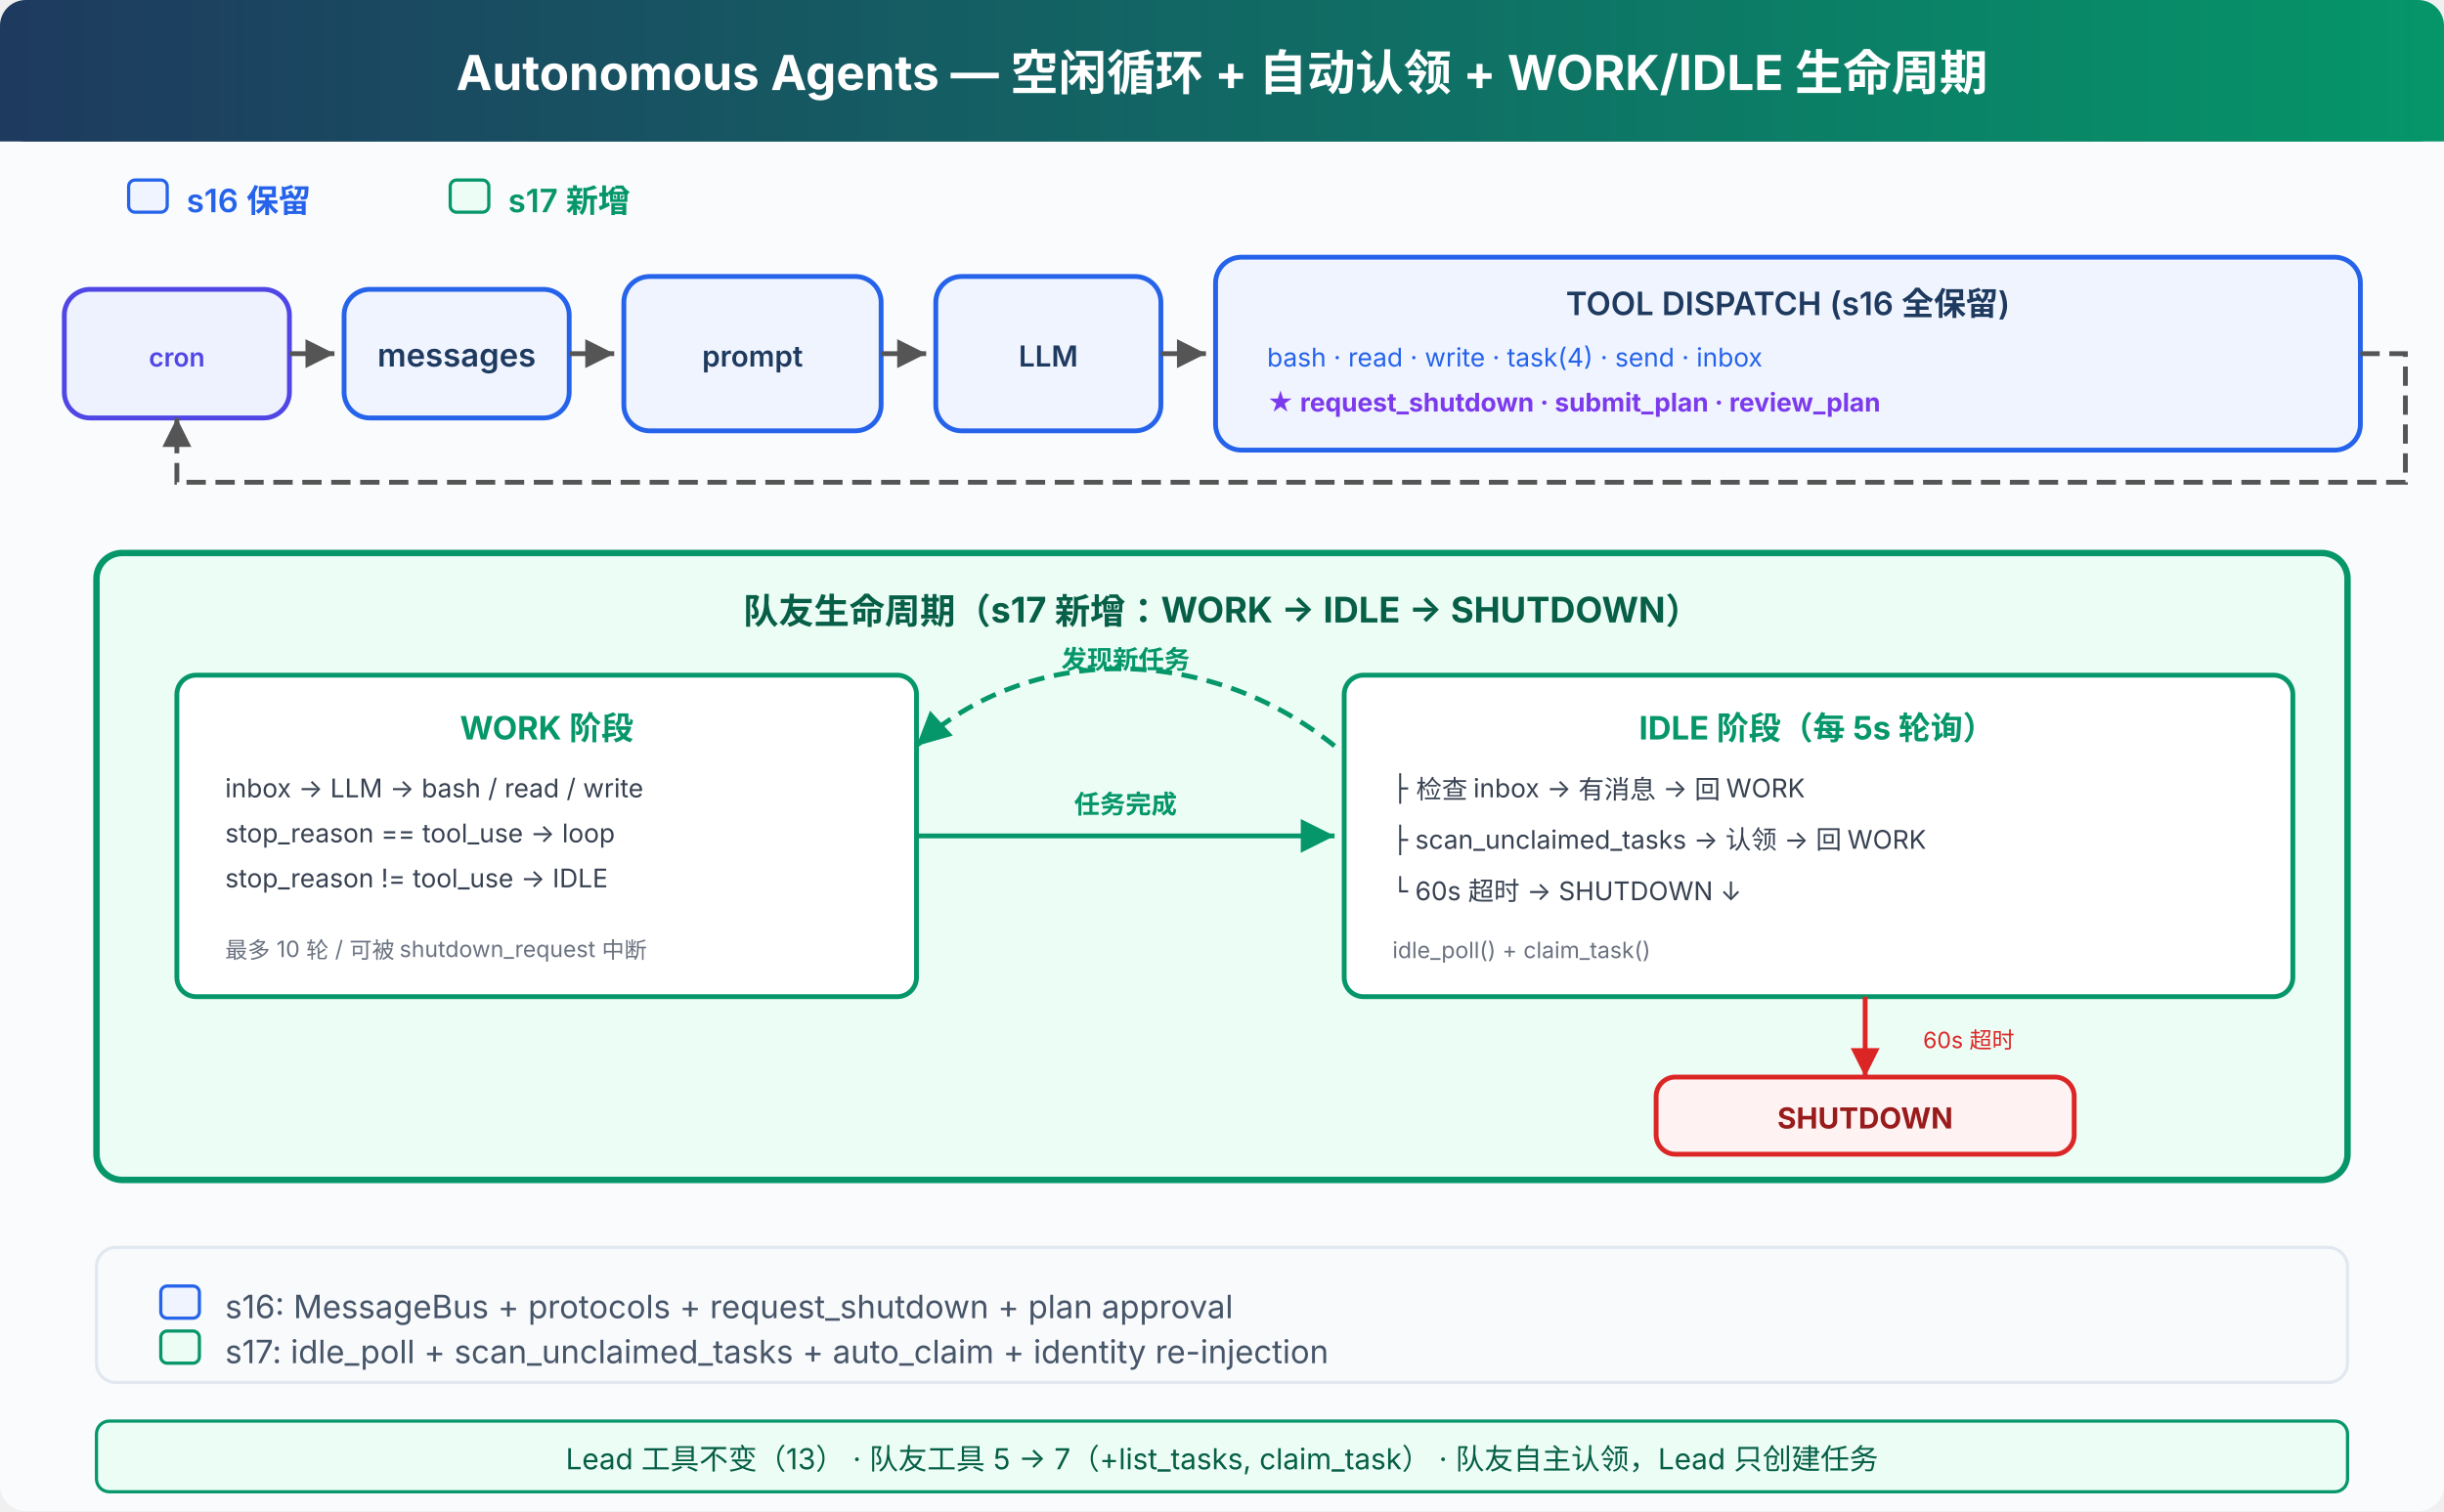
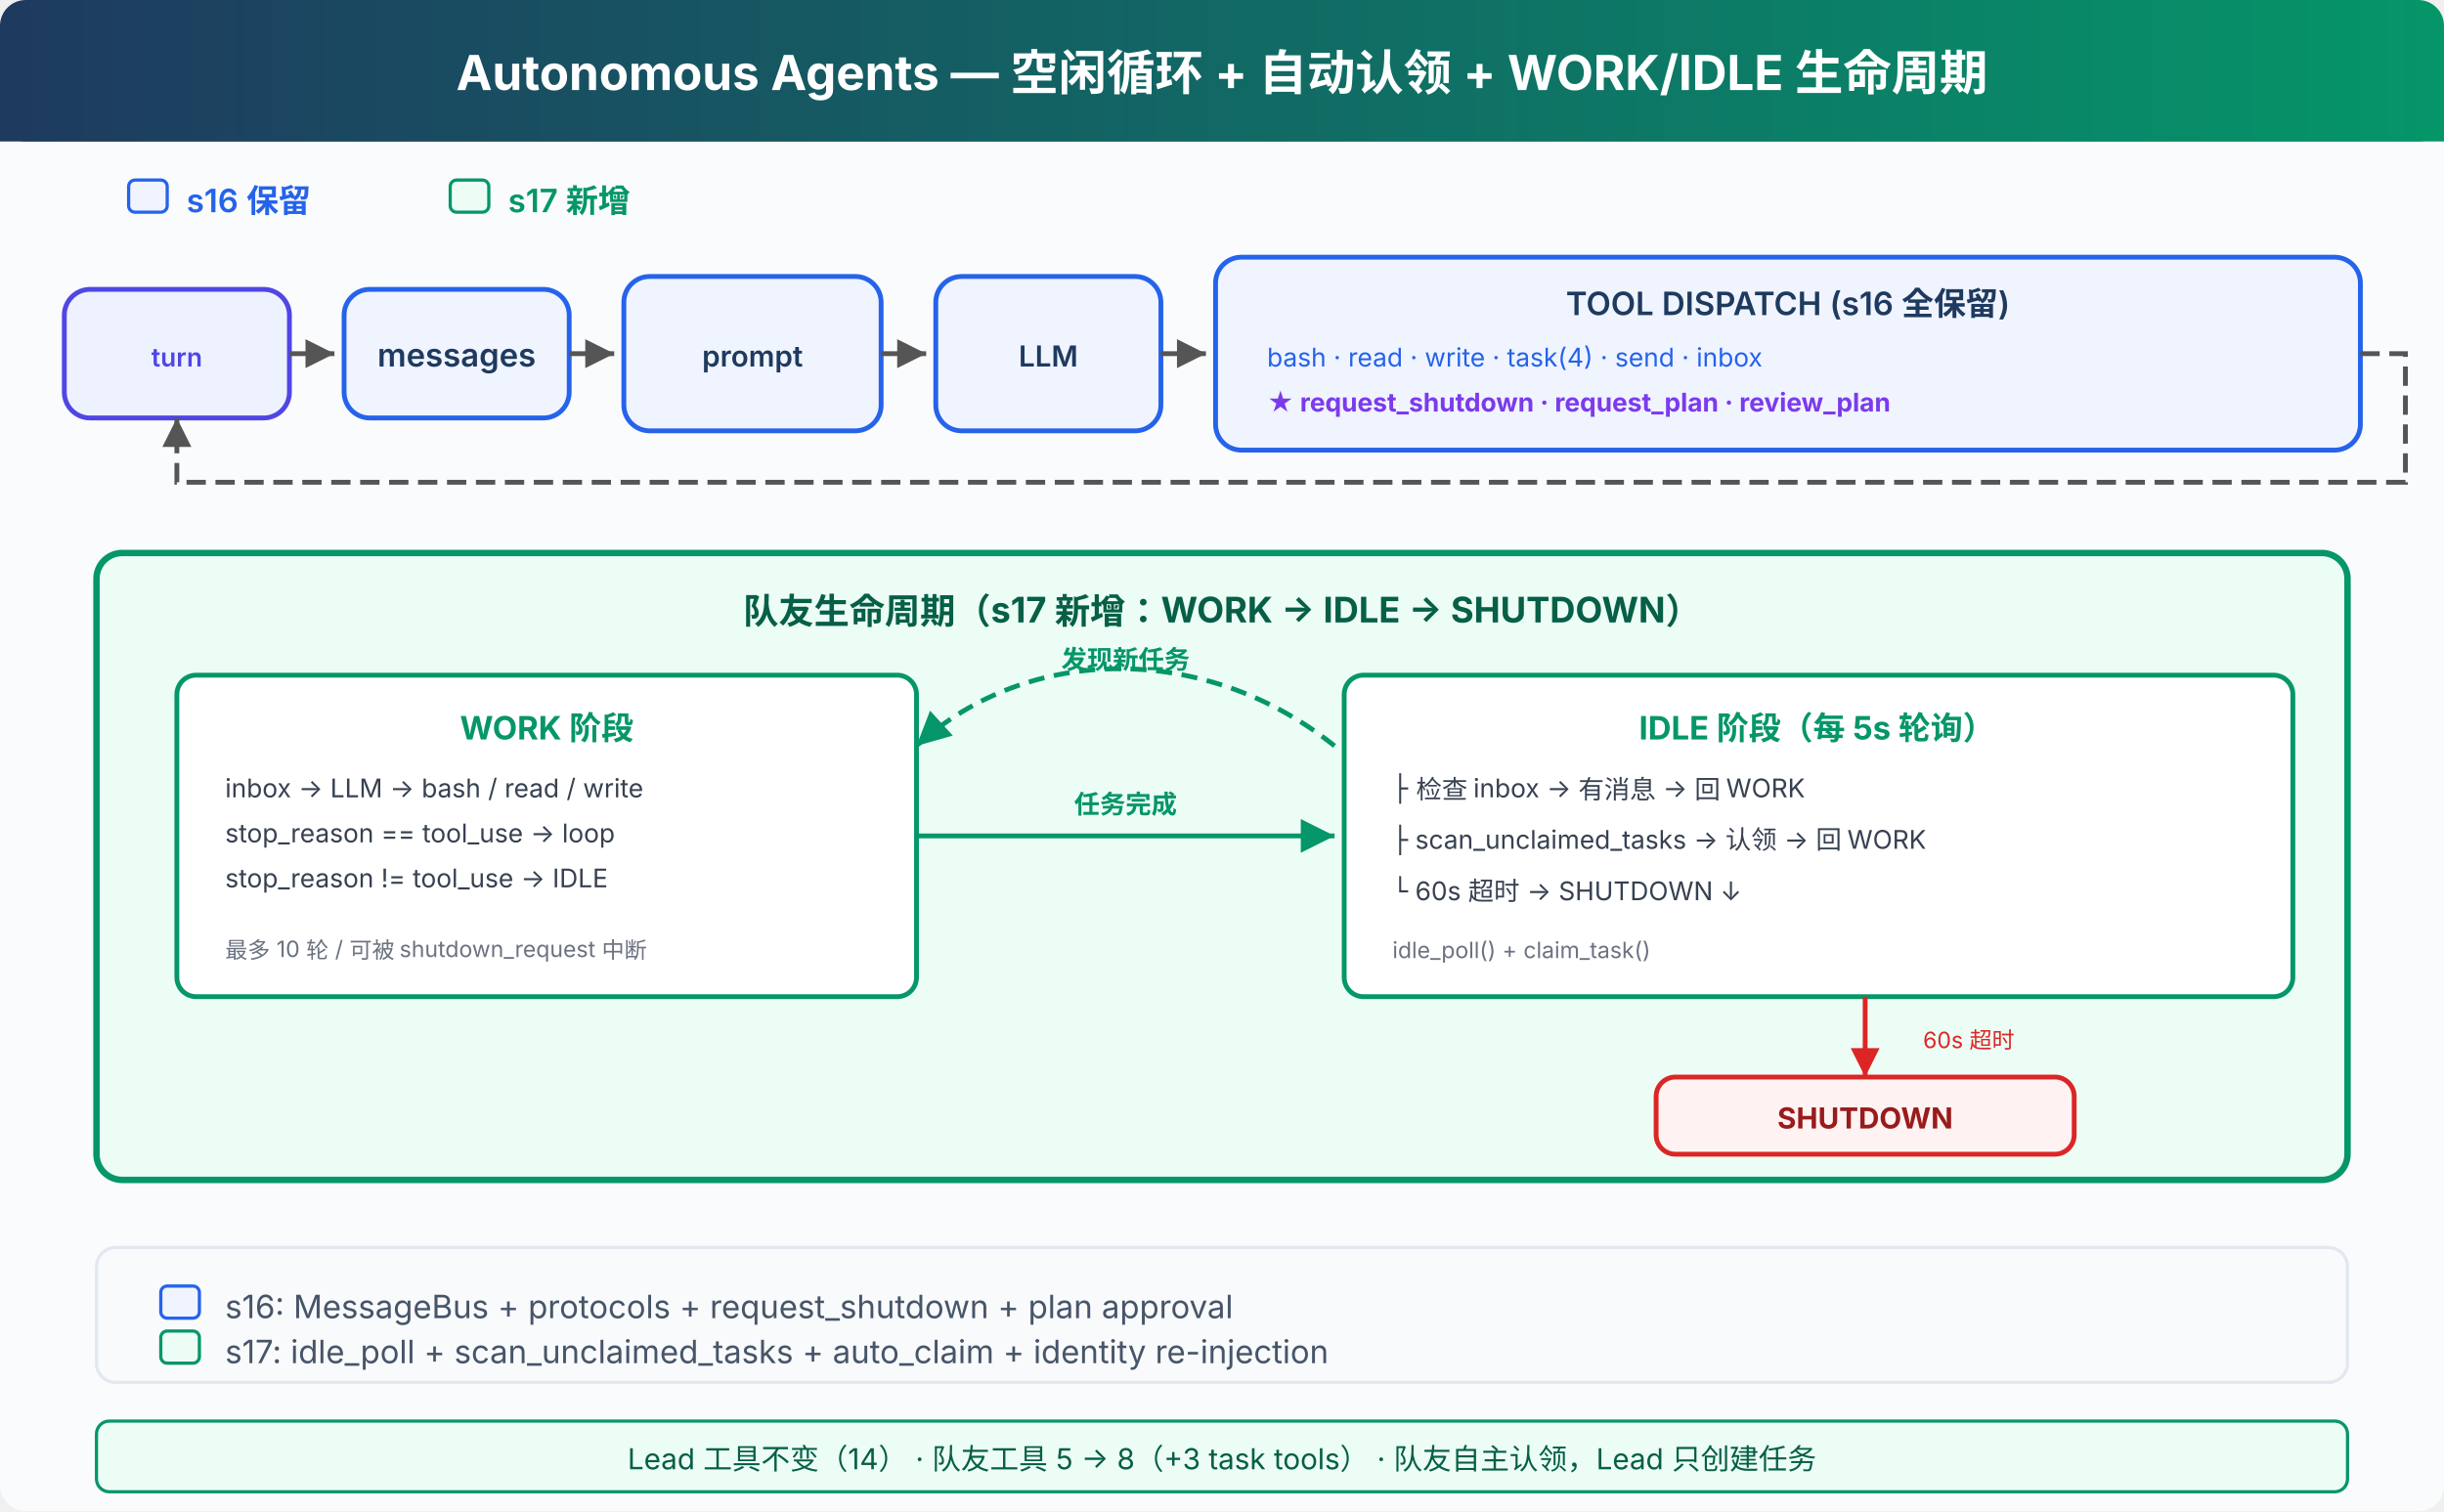
<svg xmlns="http://www.w3.org/2000/svg" viewBox="0 0 760 470" font-family="system-ui, -apple-system, sans-serif">
  <defs>
    <linearGradient id="header" x1="0" y1="0" x2="1" y2="0">
      <stop offset="0%" stop-color="#1e3a5f" />
      <stop offset="100%" stop-color="#059669" />
    </linearGradient>
    <marker id="arrow" viewBox="0 0 10 10" refX="10" refY="5" markerWidth="6" markerHeight="6" orient="auto-start-reverse">
      <path d="M 0 0 L 10 5 L 0 10 z" fill="#555" />
    </marker>
    <marker id="arrow-green" viewBox="0 0 10 10" refX="10" refY="5" markerWidth="7" markerHeight="7" orient="auto-start-reverse">
      <path d="M 0 0 L 10 5 L 0 10 z" fill="#059669" />
    </marker>
    <marker id="arrow-red" viewBox="0 0 10 10" refX="10" refY="5" markerWidth="6" markerHeight="6" orient="auto-start-reverse">
      <path d="M 0 0 L 10 5 L 0 10 z" fill="#dc2626" />
    </marker>
  </defs>
  <rect width="760" height="470" fill="#fafbfc" rx="8" />
  <rect x="0" y="0" width="760" height="44" fill="url(#header)" rx="8" />
  <rect x="0" y="36" width="760" height="8" fill="url(#header)" />
  <text x="380" y="28" fill="#fff" font-size="15" font-weight="700" text-anchor="middle">Autonomous Agents — 空闲循环 + 自动认领 + WORK/IDLE 生命周期</text>
  <rect x="40" y="56" width="12" height="10" rx="2" fill="#f0f4ff" stroke="#2563eb" stroke-width="1" />
  <text x="58" y="66" fill="#2563eb" font-size="10" font-weight="600">s16 保留</text>
  <rect x="140" y="56" width="12" height="10" rx="2" fill="#ecfdf5" stroke="#059669" stroke-width="1" />
  <text x="158" y="66" fill="#059669" font-size="10" font-weight="600">s17 新增</text>
  <rect x="20" y="90" width="70" height="40" rx="8" fill="#eef2ff" stroke="#4f46e5" stroke-width="1.5" />
-   <text x="55" y="114" fill="#4f46e5" font-size="8" font-weight="600" text-anchor="middle">cron</text>
+   <text x="55" y="114" fill="#4f46e5" font-size="8" font-weight="600" text-anchor="middle">turn</text>
  <line x1="90" y1="110" x2="104" y2="110" stroke="#555" stroke-width="1.5" marker-end="url(#arrow)" />
  <rect x="107" y="90" width="70" height="40" rx="8" fill="#f0f4ff" stroke="#2563eb" stroke-width="1.5" />
  <text x="142" y="114" fill="#1e3a5f" font-size="10" font-weight="600" text-anchor="middle">messages</text>
  <line x1="177" y1="110" x2="191" y2="110" stroke="#555" stroke-width="1.5" marker-end="url(#arrow)" />
  <rect x="194" y="86" width="80" height="48" rx="8" fill="#f0f4ff" stroke="#2563eb" stroke-width="1.5" />
  <text x="234" y="114" fill="#1e3a5f" font-size="9" font-weight="600" text-anchor="middle">prompt</text>
  <line x1="274" y1="110" x2="288" y2="110" stroke="#555" stroke-width="1.5" marker-end="url(#arrow)" />
  <rect x="291" y="86" width="70" height="48" rx="8" fill="#f0f4ff" stroke="#2563eb" stroke-width="1.5" />
  <text x="326" y="114" fill="#1e3a5f" font-size="9" font-weight="600" text-anchor="middle">LLM</text>
  <line x1="361" y1="110" x2="375" y2="110" stroke="#555" stroke-width="1.5" marker-end="url(#arrow)" />
  <rect x="378" y="80" width="356" height="60" rx="8" fill="#f0f4ff" stroke="#2563eb" stroke-width="1.5" />
  <text x="556" y="98" fill="#1e3a5f" font-size="10" font-weight="600" text-anchor="middle">TOOL DISPATCH (s16 全保留)</text>
  <text x="394" y="114" fill="#2563eb" font-size="8">bash · read · write · task(4) · send · inbox</text>
-   <text x="394" y="128" fill="#7c3aed" font-size="8" font-weight="700">★ request_shutdown · submit_plan · review_plan</text>
+   <text x="394" y="128" fill="#7c3aed" font-size="8" font-weight="700">★ request_shutdown · request_plan · review_plan</text>
  <path d="M 734 110 L 748 110 L 748 150 L 55 150 L 55 130" fill="none" stroke="#555" stroke-width="1.5" marker-end="url(#arrow)" stroke-dasharray="6,3" />
  <rect x="30" y="172" width="700" height="195" rx="8" fill="#ecfdf5" stroke="#059669" stroke-width="2" />
  <text x="380" y="194" fill="#065f46" font-size="11" font-weight="700" text-anchor="middle">队友生命周期（s17 新增：WORK → IDLE → SHUTDOWN）</text>
  <rect x="55" y="210" width="230" height="100" rx="6" fill="#fff" stroke="#059669" stroke-width="1.5" />
  <text x="170" y="230" fill="#059669" font-size="10" font-weight="700" text-anchor="middle">WORK 阶段</text>
  <text x="70" y="248" fill="#374151" font-size="8">inbox → LLM → bash / read / write</text>
  <text x="70" y="262" fill="#374151" font-size="8">stop_reason == tool_use → loop</text>
  <text x="70" y="276" fill="#374151" font-size="8">stop_reason != tool_use → IDLE</text>
  <text x="70" y="298" fill="#6b7280" font-size="7">最多 10 轮 / 可被 shutdown_request 中断</text>
  <line x1="285" y1="260" x2="415" y2="260" stroke="#059669" stroke-width="1.5" marker-end="url(#arrow-green)" />
  <text x="350" y="253" fill="#059669" font-size="8" font-weight="600" text-anchor="middle">任务完成</text>
  <path d="M 415 232 C 375 200, 320 200, 285 232" fill="none" stroke="#059669" stroke-width="1.5" marker-end="url(#arrow-green)" stroke-dasharray="5,3" />
  <text x="350" y="208" fill="#059669" font-size="8" font-weight="600" text-anchor="middle">发现新任务</text>
  <rect x="418" y="210" width="295" height="100" rx="6" fill="#fff" stroke="#059669" stroke-width="1.5" />
  <text x="565" y="230" fill="#059669" font-size="10" font-weight="700" text-anchor="middle">IDLE 阶段（每 5s 轮询）</text>
  <text x="433" y="248" fill="#374151" font-size="8">├ 检查 inbox → 有消息 → 回 WORK</text>
  <text x="433" y="264" fill="#374151" font-size="8">├ scan_unclaimed_tasks → 认领 → 回 WORK</text>
  <text x="433" y="280" fill="#374151" font-size="8">└ 60s 超时 → SHUTDOWN ↓</text>
  <text x="433" y="298" fill="#6b7280" font-size="7">idle_poll() + claim_task()</text>
  <rect x="515" y="335" width="130" height="24" rx="6" fill="#fef2f2" stroke="#dc2626" stroke-width="1.5" />
  <text x="580" y="351" fill="#991b1b" font-size="9" font-weight="700" text-anchor="middle">SHUTDOWN</text>
  <line x1="580" y1="310" x2="580" y2="335" stroke="#dc2626" stroke-width="1.5" marker-end="url(#arrow-red)" />
  <text x="598" y="326" fill="#dc2626" font-size="7">60s 超时</text>
  <rect x="30" y="388" width="700" height="42" rx="6" fill="#f8fafc" stroke="#e2e8f0" stroke-width="1" />
  <rect x="50" y="400" width="12" height="10" rx="2" fill="#f0f4ff" stroke="#2563eb" stroke-width="1" />
  <text x="70" y="410" fill="#475569" font-size="10">s16: MessageBus + protocols + request_shutdown + plan approval</text>
  <rect x="50" y="414" width="12" height="10" rx="2" fill="#ecfdf5" stroke="#059669" stroke-width="1" />
  <text x="70" y="424" fill="#475569" font-size="10">s17: idle_poll + scan_unclaimed_tasks + auto_claim + identity re-injection</text>
  <rect x="30" y="442" width="700" height="22" rx="4" fill="#ecfdf5" stroke="#059669" stroke-width="1" />
-   <text x="380" y="457" fill="#065f46" font-size="9" text-anchor="middle">Lead 工具不变（13） · 队友工具 5 → 7（+list_tasks, claim_task） · 队友自主认领，Lead 只创建任务</text>
+   <text x="380" y="457" fill="#065f46" font-size="9" text-anchor="middle">Lead 工具不变（14） · 队友工具 5 → 8（+3 task tools） · 队友自主认领，Lead 只创建任务</text>
</svg>
